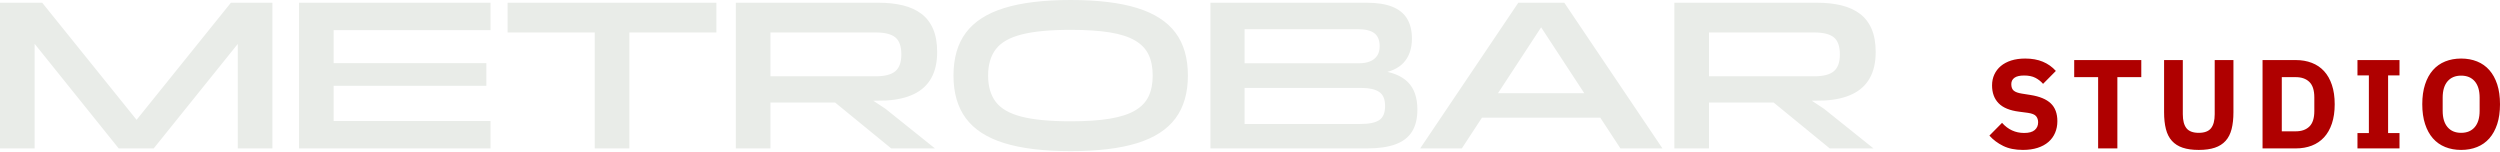
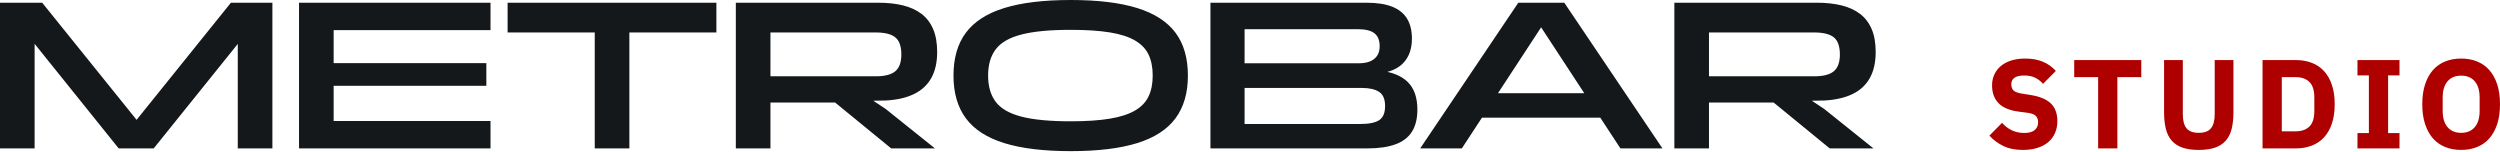
<svg xmlns="http://www.w3.org/2000/svg" viewBox="62.5 -12.8 11704.5 707.5" role="img" aria-label="MetroBar Studio">
-   <path fill="#e9ece8" d="M 224.6 682 L 62.5 682 L 62.5 0 L 260.1 0 L 702 548.2 L 1143.5 0 L 1337.8 0 L 1337.8 682 L 1175.7 682 L 1175.7 192.9 L 782.1 682 L 618.2 682 L 224.6 192.4 Z M 2359 682 L 1462.5 682 L 1462.5 0 L 2359 0 L 2359 128.2 L 1624.6 128.2 L 1624.6 282.9 L 2339.5 282.9 L 2339.5 389 L 1624.6 389 L 1624.6 553.8 L 2359 553.8 Z M 2847 139.2 L 2439 139.2 L 2439 0 L 3416.5 0 L 3416.5 139.2 L 3009.1 139.2 L 3009.1 682 L 2847 682 Z M 3669.6 682 L 3507.5 682 L 3507.5 0 L 4176.6 0 Q 4239.2 0 4290 12.4 Q 4340.7 24.9 4376.4 51.8 Q 4412 78.7 4431.1 122.9 Q 4450.1 167.1 4450.1 230.8 Q 4450.1 303.7 4422.5 352.8 Q 4395 401.8 4341.6 427.5 Q 4288.3 453.3 4211.3 457.7 L 4151.1 458.8 L 4208.5 496.8 L 4439.8 682 L 4234.9 682 L 3972.2 467.1 L 3669.6 467.1 Z M 3669.6 139.2 L 3669.6 344.4 L 4162.3 344.4 Q 4226.4 344.4 4254.4 320.5 Q 4282.4 296.7 4282.4 242.3 Q 4282.4 185.3 4254.4 162.3 Q 4226.4 139.2 4162.3 139.2 Z M 5075.3 694.8 Q 4885.6 694.8 4764.2 657.2 Q 4642.8 619.6 4584.6 541.2 Q 4526.5 462.9 4526.5 341 Q 4526.5 218.1 4584.6 140.3 Q 4642.8 62.4 4764.2 24.8 Q 4885.6 -12.8 5075.3 -12.8 Q 5265.4 -12.8 5386.6 24.8 Q 5507.7 62.4 5565.9 140.3 Q 5624 218.1 5624 341 Q 5624 462.9 5565.9 541.2 Q 5507.7 619.6 5386.6 657.2 Q 5265.4 694.8 5075.3 694.8 Z M 5075.3 555.1 Q 5184.7 555.1 5258.5 542.8 Q 5332.3 530.5 5376.6 504.6 Q 5420.9 478.7 5440 438.2 Q 5459.2 397.8 5459.2 341 Q 5459.2 283.7 5440 243.2 Q 5420.9 202.8 5376.6 176.9 Q 5332.3 150.9 5258.5 138.9 Q 5184.7 126.9 5075.3 126.9 Q 4929.5 126.9 4845 148.7 Q 4760.5 170.4 4724.6 217.7 Q 4688.6 264.9 4688.6 341 Q 4688.6 417.1 4724.6 464.3 Q 4760.5 511.6 4845 533.3 Q 4929.5 555.1 5075.3 555.1 Z M 6463.7 682 L 5729.5 682 L 5729.5 0 L 6461 0 Q 6534.3 0 6581.1 18.8 Q 6627.9 37.6 6650.4 75 Q 6672.9 112.3 6672.9 168.5 Q 6672.5 238.6 6634.1 280.4 Q 6595.7 322.2 6519 331.1 L 6519 317.5 Q 6608.4 326.8 6653.4 371.2 Q 6698.4 415.6 6698.4 500.4 Q 6698.4 563.4 6673.1 603.6 Q 6647.8 643.9 6595.7 662.9 Q 6543.6 682 6463.7 682 Z M 6439.5 399 L 5889.4 399 L 5889.4 567.6 L 6432.3 567.6 Q 6492.8 567.6 6520 549.4 Q 6547.2 531.2 6547.2 483.5 Q 6547.2 435.4 6518.9 417.2 Q 6490.5 399 6439.5 399 Z M 6418.1 123.8 L 5889.4 123.8 L 5889.4 283.4 L 6426.2 283.4 Q 6454.1 283.4 6475.6 275 Q 6497.2 266.6 6509.5 248.9 Q 6521.8 231.3 6521.8 203.3 Q 6521.8 162.3 6497.5 143.1 Q 6473.1 123.8 6418.1 123.8 Z M 7645.1 538 L 6922.6 538 L 6922.6 423.5 L 7645.1 423.5 Z M 7336.3 0 L 7334.6 28.3 L 6906.5 682 L 6711.5 682 L 7170.9 0 Z M 7649 682 L 7220.9 28.3 L 7220.9 0 L 7386.3 0 L 7845.8 682 Z M 8063.6 682 L 7901.5 682 L 7901.5 0 L 8570.6 0 Q 8633.2 0 8684 12.4 Q 8734.7 24.9 8770.4 51.8 Q 8806 78.7 8825.1 122.9 Q 8844.1 167.1 8844.1 230.8 Q 8844.1 303.7 8816.5 352.8 Q 8789 401.8 8735.6 427.5 Q 8682.3 453.3 8605.3 457.7 L 8545.1 458.8 L 8602.5 496.8 L 8833.8 682 L 8628.9 682 L 8366.2 467.1 L 8063.6 467.1 Z M 8063.6 139.2 L 8063.6 344.4 L 8556.3 344.4 Q 8620.4 344.4 8648.4 320.5 Q 8676.4 296.7 8676.4 242.3 Q 8676.4 185.3 8648.4 162.3 Q 8620.4 139.2 8556.3 139.2 Z" />
+   <path fill="#15181a" d="M 224.6 682 L 62.5 682 L 62.5 0 L 260.1 0 L 702 548.2 L 1143.5 0 L 1337.8 0 L 1337.8 682 L 1175.7 682 L 1175.7 192.9 L 782.1 682 L 618.2 682 L 224.6 192.4 Z M 2359 682 L 1462.5 682 L 1462.5 0 L 2359 0 L 2359 128.2 L 1624.6 128.2 L 1624.6 282.9 L 2339.5 282.9 L 2339.5 389 L 1624.6 389 L 1624.6 553.8 L 2359 553.8 Z M 2847 139.2 L 2439 139.2 L 2439 0 L 3416.5 0 L 3416.5 139.2 L 3009.1 139.2 L 3009.1 682 L 2847 682 Z M 3669.6 682 L 3507.5 682 L 3507.5 0 L 4176.6 0 Q 4239.2 0 4290 12.4 Q 4340.7 24.9 4376.4 51.8 Q 4412 78.7 4431.1 122.9 Q 4450.1 167.1 4450.1 230.8 Q 4450.1 303.7 4422.5 352.8 Q 4395 401.8 4341.6 427.5 Q 4288.3 453.3 4211.3 457.7 L 4151.1 458.8 L 4208.5 496.8 L 4439.8 682 L 4234.9 682 L 3972.2 467.1 L 3669.6 467.1 Z M 3669.6 139.2 L 3669.6 344.4 L 4162.3 344.4 Q 4226.4 344.4 4254.4 320.5 Q 4282.4 296.7 4282.4 242.3 Q 4282.4 185.3 4254.4 162.3 Q 4226.4 139.2 4162.3 139.2 Z M 5075.3 694.8 Q 4885.6 694.8 4764.2 657.2 Q 4642.8 619.6 4584.6 541.2 Q 4526.5 462.9 4526.5 341 Q 4526.5 218.1 4584.6 140.3 Q 4642.8 62.4 4764.2 24.8 Q 4885.6 -12.8 5075.3 -12.8 Q 5265.4 -12.8 5386.6 24.8 Q 5507.7 62.4 5565.9 140.3 Q 5624 218.1 5624 341 Q 5624 462.9 5565.9 541.2 Q 5507.7 619.6 5386.6 657.2 Q 5265.4 694.8 5075.3 694.8 Z M 5075.3 555.1 Q 5184.7 555.1 5258.5 542.8 Q 5332.3 530.5 5376.6 504.6 Q 5420.9 478.7 5440 438.2 Q 5459.2 397.8 5459.2 341 Q 5459.2 283.7 5440 243.2 Q 5420.9 202.8 5376.6 176.9 Q 5332.3 150.9 5258.5 138.9 Q 5184.7 126.9 5075.3 126.9 Q 4929.5 126.9 4845 148.7 Q 4760.5 170.4 4724.6 217.7 Q 4688.6 264.9 4688.6 341 Q 4688.6 417.1 4724.6 464.3 Q 4760.5 511.6 4845 533.3 Q 4929.5 555.1 5075.3 555.1 Z M 6463.7 682 L 5729.5 682 L 5729.5 0 L 6461 0 Q 6534.3 0 6581.1 18.8 Q 6627.9 37.6 6650.4 75 Q 6672.9 112.3 6672.9 168.5 Q 6672.5 238.6 6634.1 280.4 Q 6595.7 322.2 6519 331.1 L 6519 317.5 Q 6608.4 326.8 6653.4 371.2 Q 6698.4 415.6 6698.4 500.4 Q 6698.4 563.4 6673.1 603.6 Q 6647.8 643.9 6595.7 662.9 Q 6543.6 682 6463.7 682 Z M 6439.5 399 L 5889.4 399 L 5889.4 567.6 L 6432.3 567.6 Q 6492.8 567.6 6520 549.4 Q 6547.2 531.2 6547.2 483.5 Q 6547.2 435.4 6518.9 417.2 Q 6490.5 399 6439.5 399 Z M 6418.1 123.8 L 5889.4 123.8 L 5889.4 283.4 L 6426.2 283.4 Q 6454.1 283.4 6475.6 275 Q 6497.2 266.6 6509.5 248.9 Q 6521.8 231.3 6521.8 203.3 Q 6521.8 162.3 6497.5 143.1 Q 6473.1 123.8 6418.1 123.8 Z M 7645.1 538 L 6922.6 538 L 6922.6 423.5 L 7645.1 423.5 Z M 7336.3 0 L 7334.6 28.3 L 6906.5 682 L 6711.5 682 L 7170.9 0 Z M 7649 682 L 7220.9 28.3 L 7220.9 0 L 7386.3 0 L 7845.8 682 Z M 8063.6 682 L 7901.5 682 L 7901.5 0 L 8570.6 0 Q 8633.2 0 8684 12.4 Q 8734.7 24.9 8770.4 51.8 Q 8806 78.7 8825.1 122.9 Q 8844.1 167.1 8844.1 230.8 Q 8844.1 303.7 8816.5 352.8 Q 8789 401.8 8735.6 427.5 Q 8682.3 453.3 8605.3 457.7 L 8545.1 458.8 L 8602.5 496.8 L 8833.8 682 L 8628.9 682 L 8366.2 467.1 L 8063.6 467.1 Z M 8063.6 139.2 L 8063.6 344.4 L 8556.3 344.4 Q 8620.4 344.4 8648.4 320.5 Q 8676.4 296.7 8676.4 242.3 Q 8676.4 185.3 8648.4 162.3 Q 8620.4 139.2 8556.3 139.2 Z" />
  <path fill="#af0000" d="M 9533.5 689.1 Q 9479 689.1 9441.1 670.4 Q 9403.1 651.8 9376.5 622.1 L 9435.7 562.3 Q 9477.8 609.7 9539.4 609.7 Q 9572.6 609.7 9588.6 596.1 Q 9604.6 582.4 9604.6 559.9 Q 9604.6 542.7 9595.1 531.2 Q 9585.7 519.6 9556.6 515.5 L 9515.7 510.1 Q 9450 501.9 9419.4 470.4 Q 9388.9 439 9388.9 386.9 Q 9388.9 359 9399.6 335.9 Q 9410.3 312.8 9430.1 296.2 Q 9450 279.6 9478.7 270.4 Q 9507.4 261.3 9544.2 261.3 Q 9591 261.3 9626.6 276.1 Q 9662.1 290.9 9687.6 319.3 L 9627.7 379.8 Q 9612.9 362.6 9591.9 351.6 Q 9570.9 340.7 9538.9 340.7 Q 9508.6 340.7 9493.8 351.3 Q 9479 362 9479 381 Q 9479 402.3 9490.6 411.8 Q 9502.1 421.3 9528.2 425.4 L 9569.1 431.9 Q 9633.1 442 9663.9 471.3 Q 9694.7 500.7 9694.7 554.6 Q 9694.7 584.2 9684 609.1 Q 9673.4 634 9652.9 651.8 Q 9632.5 669.6 9602.3 679.3 Q 9572 689.1 9533.5 689.1 Z M 9975.6 348.4 L 9975.6 682 L 9885.5 682 L 9885.5 348.4 L 9773.5 348.4 L 9773.5 268.4 L 10087.6 268.4 L 10087.6 348.4 Z M 10282 268.4 L 10282 522 Q 10282 565.9 10299.1 587.5 Q 10316.3 609.1 10356.6 609.1 Q 10396.9 609.1 10414.1 587.5 Q 10431.3 565.9 10431.3 522 L 10431.3 268.4 L 10519 268.4 L 10519 512.5 Q 10519 558.1 10510.4 591.6 Q 10501.8 625.1 10482.3 646.7 Q 10462.7 668.4 10431.9 678.7 Q 10401.1 689.1 10356.6 689.1 Q 10312.2 689.1 10281.4 678.7 Q 10250.6 668.4 10231 646.7 Q 10211.4 625.1 10202.9 591.6 Q 10194.3 558.1 10194.3 512.5 L 10194.3 268.4 Z M 10655.3 268.4 L 10811.1 268.4 Q 10852 268.4 10885.8 281.4 Q 10919.6 294.4 10943.3 320.2 Q 10967 346 10980 384.8 Q 10993.1 423.6 10993.1 475.2 Q 10993.1 526.7 10980 565.6 Q 10967 604.4 10943.3 630.1 Q 10919.6 655.9 10885.8 669 Q 10852 682 10811.1 682 L 10655.3 682 Z M 10811.1 602 Q 10851.4 602 10874.6 579.5 Q 10897.7 557 10897.7 507.2 L 10897.7 443.2 Q 10897.7 393.4 10874.6 370.9 Q 10851.4 348.4 10811.1 348.4 L 10745.4 348.4 L 10745.4 602 Z M 11099.7 682 L 11099.7 610.3 L 11153.1 610.3 L 11153.1 340.1 L 11099.7 340.1 L 11099.7 268.4 L 11296.5 268.4 L 11296.5 340.1 L 11243.1 340.1 L 11243.1 610.3 L 11296.5 610.3 L 11296.5 682 Z M 11585.1 689.1 Q 11544.2 689.1 11510.4 675.5 Q 11476.6 661.9 11452.9 634.9 Q 11429.2 607.9 11416.2 567.9 Q 11403.1 527.9 11403.1 475.2 Q 11403.1 422.4 11416.2 382.4 Q 11429.2 342.4 11452.9 315.5 Q 11476.6 288.5 11510.4 274.9 Q 11544.2 261.3 11585.1 261.3 Q 11626 261.3 11659.7 274.9 Q 11693.5 288.5 11717.2 315.5 Q 11740.9 342.4 11754 382.4 Q 11767 422.4 11767 475.2 Q 11767 527.9 11754 567.9 Q 11740.9 607.9 11717.2 634.9 Q 11693.5 661.9 11659.7 675.5 Q 11626 689.1 11585.1 689.1 Z M 11585.1 609.1 Q 11626 609.1 11648.8 582.4 Q 11671.6 555.8 11671.6 506 L 11671.6 444.4 Q 11671.6 394.6 11648.8 367.9 Q 11626 341.3 11585.1 341.3 Q 11544.2 341.3 11521.4 367.9 Q 11498.6 394.6 11498.6 444.4 L 11498.6 506 Q 11498.6 555.8 11521.4 582.4 Q 11544.2 609.1 11585.1 609.1 Z" />
</svg>
